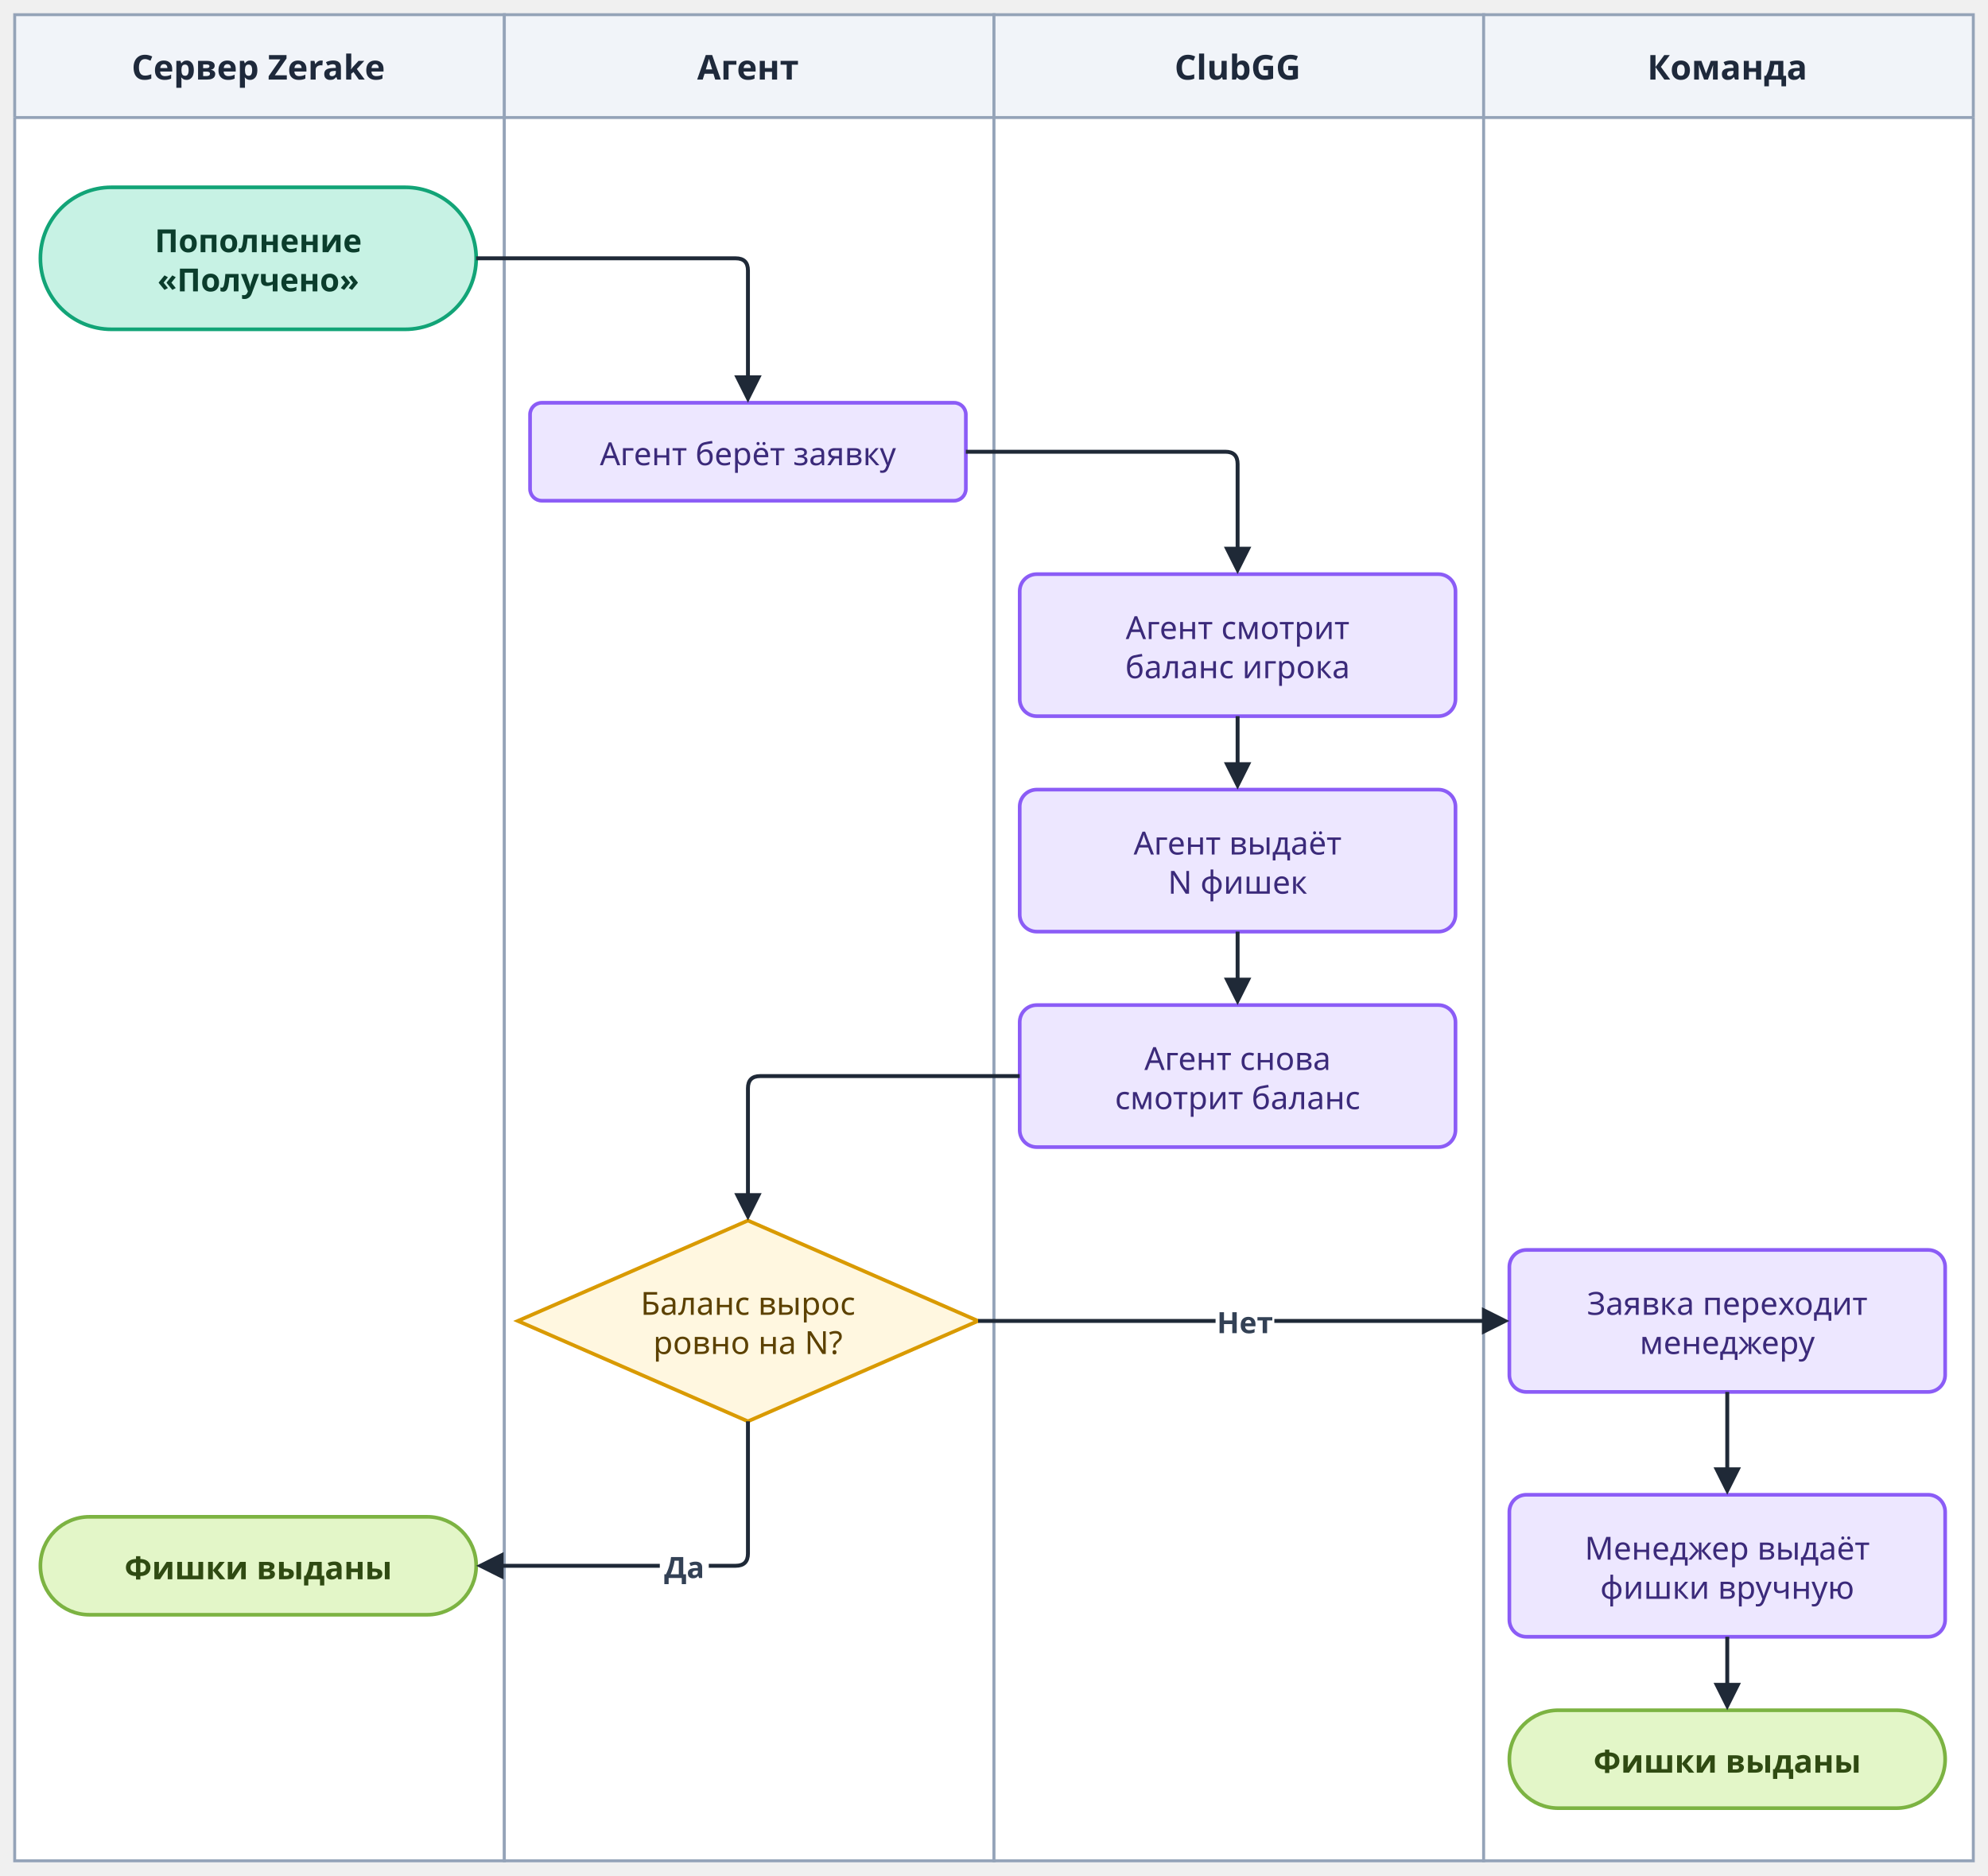
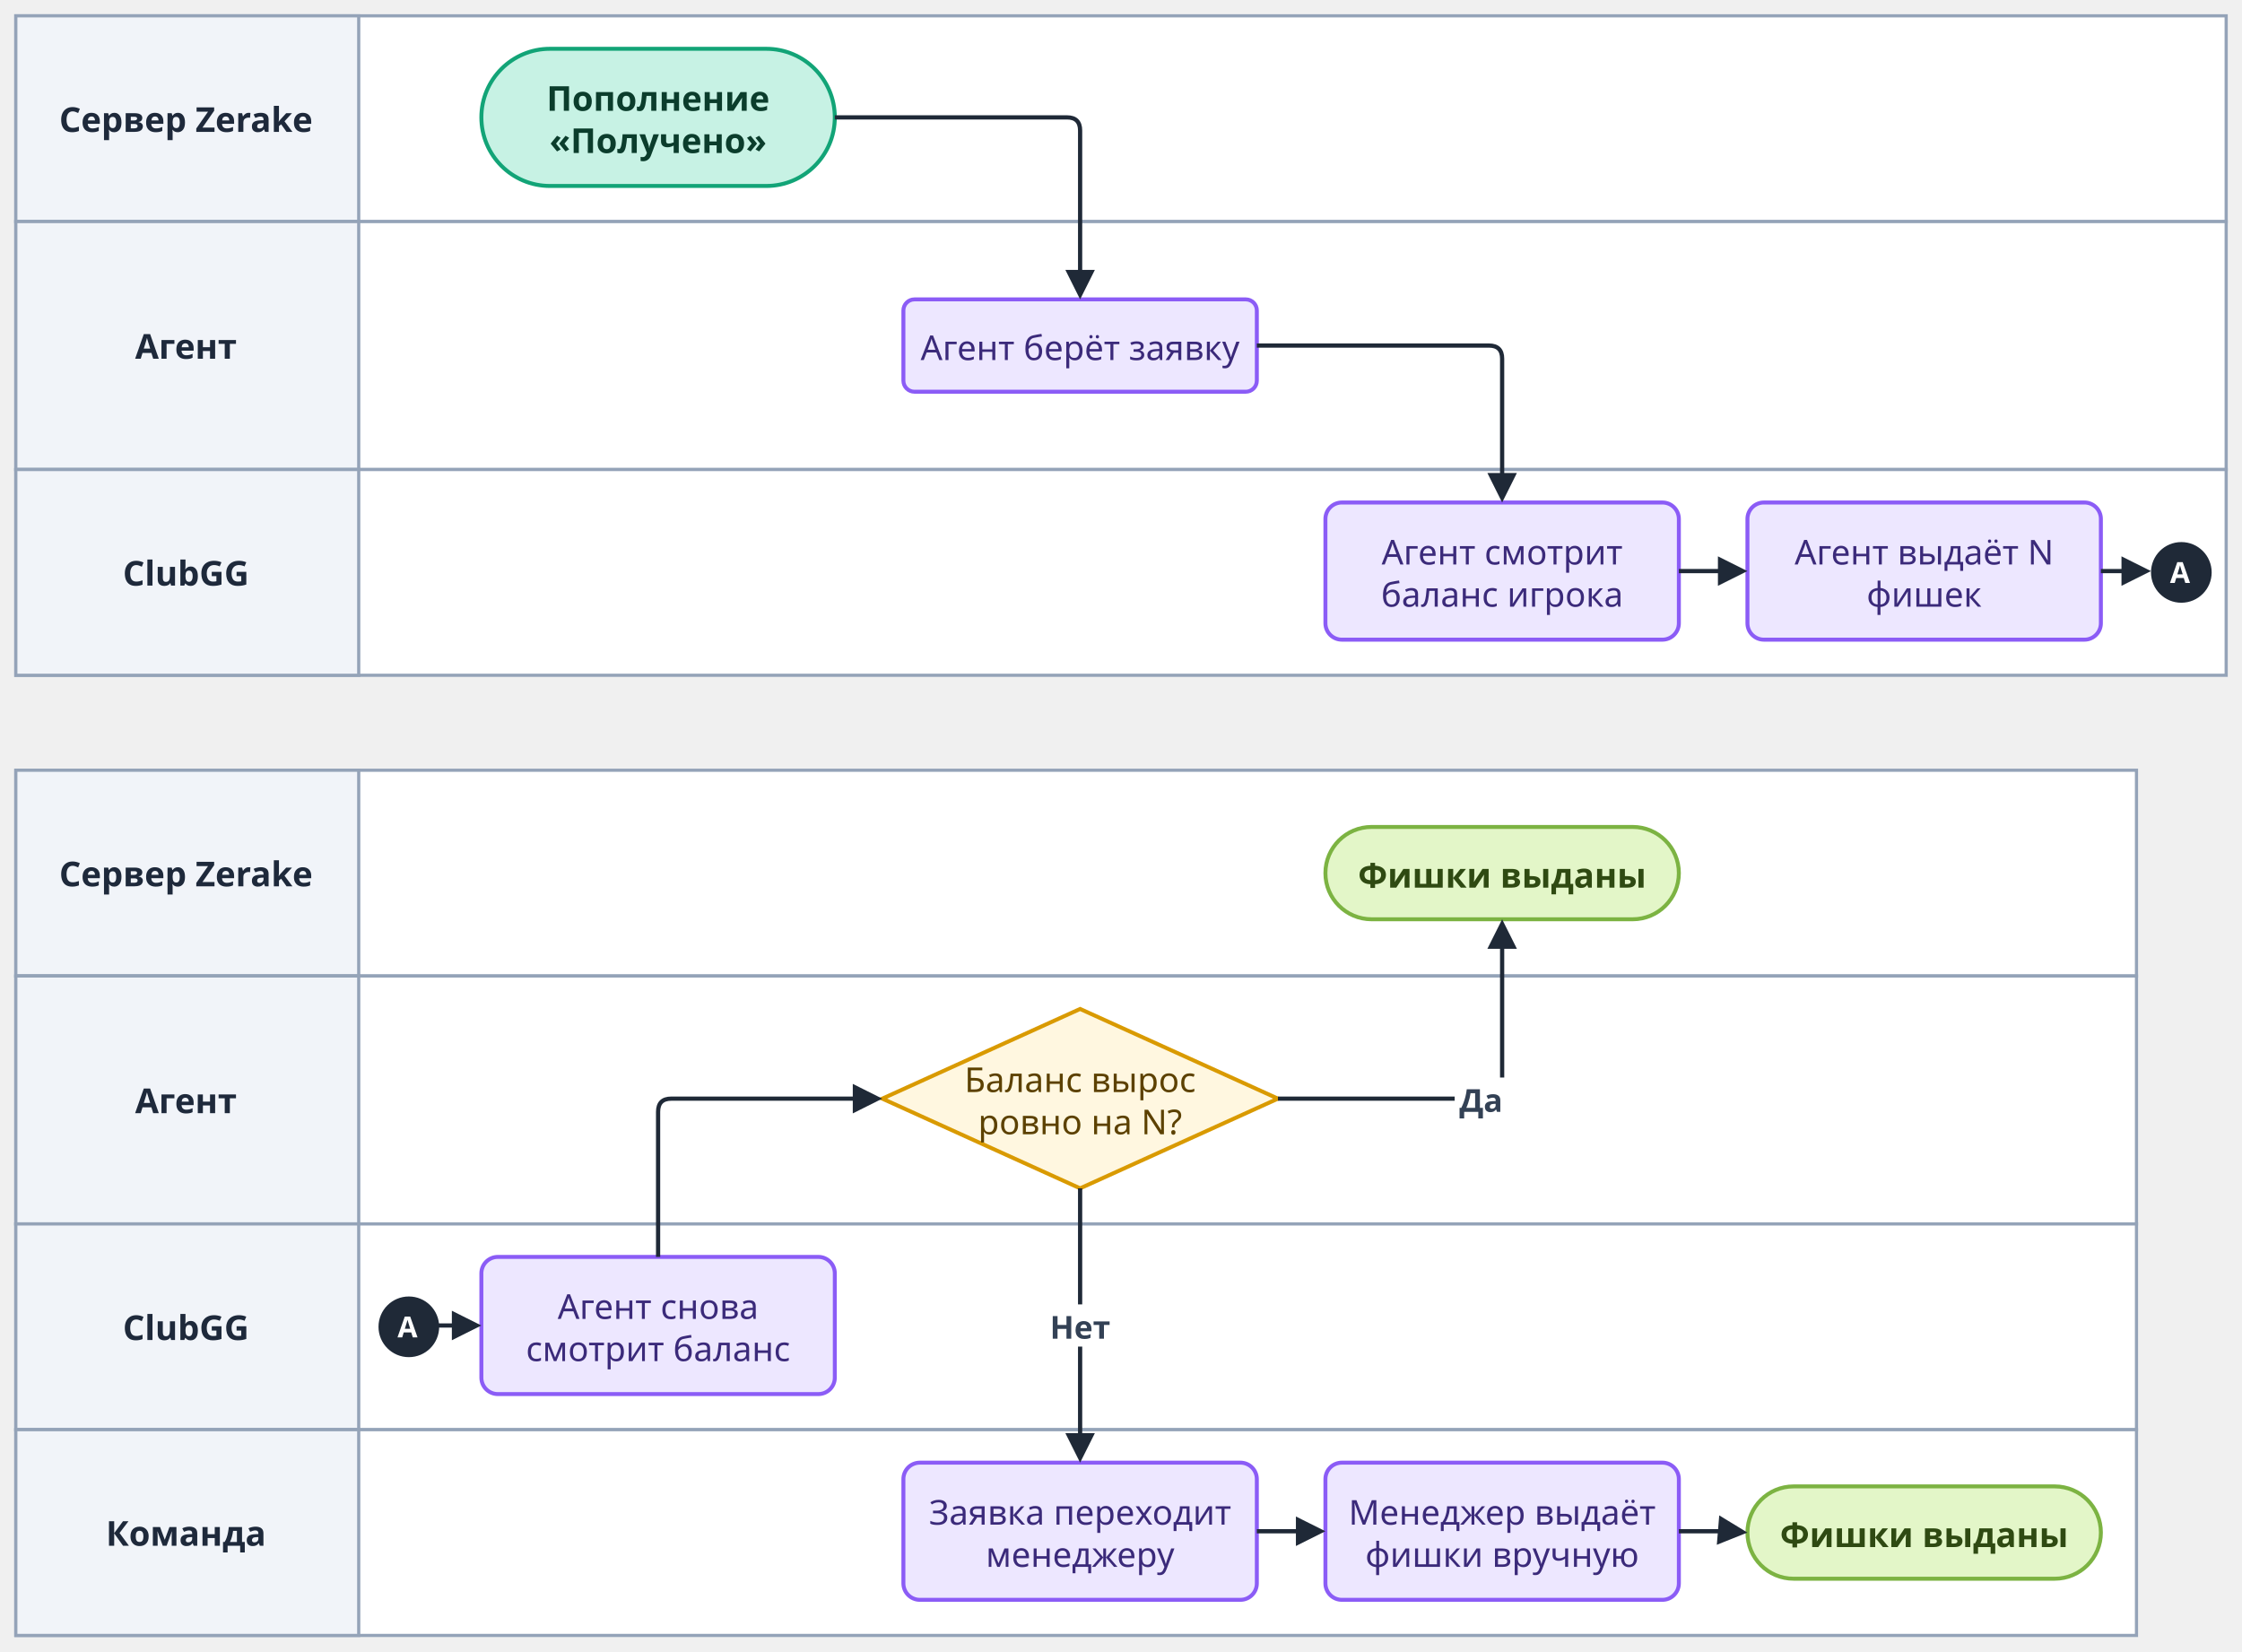
- <svg xmlns="http://www.w3.org/2000/svg" width="812" height="766" role="img" aria-label="Агент выдаёт фишки" viewBox="794.5 -5.5 812 766" style="">
+ <svg xmlns="http://www.w3.org/2000/svg" width="850" height="626" role="img" aria-label="Агент выдаёт фишки" viewBox="775.5 -5.5 850 626" style="">
  <g>
    <g />
-     <g transform="translate(800,0) scale(1)">
-       <g transform="translate(0.5,0.5)" style="visibility: visible;">
-         <path d="M 0 42 L 0 0 L 200 0 L 200 42" fill="#f1f4f9" stroke="#94a3b8" stroke-width="1.2" stroke-miterlimit="10" pointer-events="all" style="fill: light-dark(rgb(241, 244, 249), rgb(25, 28, 32)); stroke: light-dark(rgb(148, 163, 184), rgb(87, 100, 118));" />
-         <path d="M 0 42 L 0 754 L 200 754 L 200 42" fill="#ffffff" stroke="#94a3b8" stroke-width="1.2" stroke-miterlimit="10" pointer-events="all" style="fill: light-dark(rgb(255, 255, 255), rgb(18, 18, 18)); stroke: light-dark(rgb(148, 163, 184), rgb(87, 100, 118));" />
-         <path d="M 0 42 L 200 42" fill="none" stroke="white" stroke-width="9.2" stroke-miterlimit="10" pointer-events="stroke" style="stroke: light-dark(rgb(148, 163, 184), rgb(87, 100, 118));" visibility="hidden" vector-effect="non-scaling-stroke" />
-         <path d="M 0 42 L 200 42" fill="none" stroke="#94a3b8" stroke-width="1.2" stroke-miterlimit="10" pointer-events="all" style="stroke: light-dark(rgb(148, 163, 184), rgb(87, 100, 118));" />
-       </g>
-       <g style="">
-         <g fill="#1E293B" font-family="'Segoe UI'" font-weight="bold" text-anchor="middle" font-size="14px" style="fill: light-dark(rgb(30, 41, 59), rgb(195, 204, 220));">
-           <text x="100" y="27">Сервер Zerake</text>
-         </g>
-       </g>
-       <g transform="translate(0.5,0.5)" style="visibility: visible;">
-         <path d="M 200 42 L 200 0 L 400 0 L 400 42" fill="#f1f4f9" stroke="#94a3b8" stroke-width="1.2" stroke-miterlimit="10" pointer-events="all" style="fill: light-dark(rgb(241, 244, 249), rgb(25, 28, 32)); stroke: light-dark(rgb(148, 163, 184), rgb(87, 100, 118));" />
-         <path d="M 200 42 L 200 754 L 400 754 L 400 42" fill="#ffffff" stroke="#94a3b8" stroke-width="1.2" stroke-miterlimit="10" pointer-events="all" style="fill: light-dark(rgb(255, 255, 255), rgb(18, 18, 18)); stroke: light-dark(rgb(148, 163, 184), rgb(87, 100, 118));" />
-         <path d="M 200 42 L 400 42" fill="none" stroke="white" stroke-width="9.2" stroke-miterlimit="10" pointer-events="stroke" style="stroke: light-dark(rgb(148, 163, 184), rgb(87, 100, 118));" visibility="hidden" vector-effect="non-scaling-stroke" />
-         <path d="M 200 42 L 400 42" fill="none" stroke="#94a3b8" stroke-width="1.2" stroke-miterlimit="10" pointer-events="all" style="stroke: light-dark(rgb(148, 163, 184), rgb(87, 100, 118));" />
-       </g>
-       <g style="">
-         <g fill="#1E293B" font-family="'Segoe UI'" font-weight="bold" text-anchor="middle" font-size="14px" style="fill: light-dark(rgb(30, 41, 59), rgb(195, 204, 220));">
-           <text x="300" y="27">Агент</text>
-         </g>
-       </g>
-       <g transform="translate(0.5,0.5)" style="visibility: visible;">
-         <path d="M 400 42 L 400 0 L 600 0 L 600 42" fill="#f1f4f9" stroke="#94a3b8" stroke-width="1.2" stroke-miterlimit="10" pointer-events="all" style="fill: light-dark(rgb(241, 244, 249), rgb(25, 28, 32)); stroke: light-dark(rgb(148, 163, 184), rgb(87, 100, 118));" />
-         <path d="M 400 42 L 400 754 L 600 754 L 600 42" fill="#ffffff" stroke="#94a3b8" stroke-width="1.2" stroke-miterlimit="10" pointer-events="all" style="fill: light-dark(rgb(255, 255, 255), rgb(18, 18, 18)); stroke: light-dark(rgb(148, 163, 184), rgb(87, 100, 118));" />
-         <path d="M 400 42 L 600 42" fill="none" stroke="white" stroke-width="9.2" stroke-miterlimit="10" pointer-events="stroke" style="stroke: light-dark(rgb(148, 163, 184), rgb(87, 100, 118));" visibility="hidden" vector-effect="non-scaling-stroke" />
-         <path d="M 400 42 L 600 42" fill="none" stroke="#94a3b8" stroke-width="1.2" stroke-miterlimit="10" pointer-events="all" style="stroke: light-dark(rgb(148, 163, 184), rgb(87, 100, 118));" />
-       </g>
-       <g style="">
-         <g fill="#1E293B" font-family="'Segoe UI'" font-weight="bold" text-anchor="middle" font-size="14px" style="fill: light-dark(rgb(30, 41, 59), rgb(195, 204, 220));">
-           <text x="500" y="27">ClubGG</text>
-         </g>
-       </g>
-       <g transform="translate(0.5,0.5)" style="visibility: visible;">
-         <path d="M 600 42 L 600 0 L 800 0 L 800 42" fill="#f1f4f9" stroke="#94a3b8" stroke-width="1.2" stroke-miterlimit="10" pointer-events="all" style="fill: light-dark(rgb(241, 244, 249), rgb(25, 28, 32)); stroke: light-dark(rgb(148, 163, 184), rgb(87, 100, 118));" />
-         <path d="M 600 42 L 600 754 L 800 754 L 800 42" fill="#ffffff" stroke="#94a3b8" stroke-width="1.2" stroke-miterlimit="10" pointer-events="all" style="fill: light-dark(rgb(255, 255, 255), rgb(18, 18, 18)); stroke: light-dark(rgb(148, 163, 184), rgb(87, 100, 118));" />
-         <path d="M 600 42 L 800 42" fill="none" stroke="white" stroke-width="9.2" stroke-miterlimit="10" pointer-events="stroke" style="stroke: light-dark(rgb(148, 163, 184), rgb(87, 100, 118));" visibility="hidden" vector-effect="non-scaling-stroke" />
-         <path d="M 600 42 L 800 42" fill="none" stroke="#94a3b8" stroke-width="1.2" stroke-miterlimit="10" pointer-events="all" style="stroke: light-dark(rgb(148, 163, 184), rgb(87, 100, 118));" />
-       </g>
-       <g style="">
-         <g fill="#1E293B" font-family="'Segoe UI'" font-weight="bold" text-anchor="middle" font-size="14px" style="fill: light-dark(rgb(30, 41, 59), rgb(195, 204, 220));">
-           <text x="700" y="27">Команда</text>
-         </g>
-       </g>
-       <g style="visibility: visible;">
-         <rect x="11" y="71" width="178" height="58" rx="29" ry="29" fill="#c7f2e4" stroke="#12a477" stroke-width="1.5" pointer-events="all" style="fill: light-dark(rgb(199, 242, 228), rgb(9, 46, 34)); stroke: light-dark(rgb(18, 164, 119), rgb(29, 155, 116));" />
+     <g transform="translate(781,0) scale(1)">
+       <g transform="translate(0.5,0.5)" style="visibility: visible;">
+         <rect x="0" y="0" width="838" height="78" fill="#ffffff" stroke="#94a3b8" stroke-width="1.2" pointer-events="all" style="fill: light-dark(rgb(255, 255, 255), rgb(18, 18, 18)); stroke: light-dark(rgb(148, 163, 184), rgb(87, 100, 118));" />
+       </g>
+       <g transform="translate(0.5,0.5)" style="visibility: visible;">
+         <rect x="0" y="0" width="130" height="78" fill="#f1f4f9" stroke="#94a3b8" stroke-width="1.2" pointer-events="all" style="fill: light-dark(rgb(241, 244, 249), rgb(25, 28, 32)); stroke: light-dark(rgb(148, 163, 184), rgb(87, 100, 118));" />
+       </g>
+       <g style="">
+         <g fill="#1E293B" font-family="'Segoe UI'" font-weight="bold" text-anchor="middle" font-size="13px" style="fill: light-dark(rgb(30, 41, 59), rgb(195, 204, 220));">
+           <text x="65" y="44.5">Сервер Zerake</text>
+         </g>
+       </g>
+       <g transform="translate(0.5,0.5)" style="visibility: visible;">
+         <rect x="0" y="78" width="838" height="94" fill="#ffffff" stroke="#94a3b8" stroke-width="1.2" pointer-events="all" style="fill: light-dark(rgb(255, 255, 255), rgb(18, 18, 18)); stroke: light-dark(rgb(148, 163, 184), rgb(87, 100, 118));" />
+       </g>
+       <g transform="translate(0.5,0.5)" style="visibility: visible;">
+         <rect x="0" y="78" width="130" height="94" fill="#f1f4f9" stroke="#94a3b8" stroke-width="1.2" pointer-events="all" style="fill: light-dark(rgb(241, 244, 249), rgb(25, 28, 32)); stroke: light-dark(rgb(148, 163, 184), rgb(87, 100, 118));" />
+       </g>
+       <g style="">
+         <g fill="#1E293B" font-family="'Segoe UI'" font-weight="bold" text-anchor="middle" font-size="13px" style="fill: light-dark(rgb(30, 41, 59), rgb(195, 204, 220));">
+           <text x="65" y="130.5">Агент</text>
+         </g>
+       </g>
+       <g transform="translate(0.5,0.5)" style="visibility: visible;">
+         <rect x="0" y="172" width="838" height="78" fill="#ffffff" stroke="#94a3b8" stroke-width="1.2" pointer-events="all" style="fill: light-dark(rgb(255, 255, 255), rgb(18, 18, 18)); stroke: light-dark(rgb(148, 163, 184), rgb(87, 100, 118));" />
+       </g>
+       <g transform="translate(0.5,0.5)" style="visibility: visible;">
+         <rect x="0" y="172" width="130" height="78" fill="#f1f4f9" stroke="#94a3b8" stroke-width="1.2" pointer-events="all" style="fill: light-dark(rgb(241, 244, 249), rgb(25, 28, 32)); stroke: light-dark(rgb(148, 163, 184), rgb(87, 100, 118));" />
+       </g>
+       <g style="">
+         <g fill="#1E293B" font-family="'Segoe UI'" font-weight="bold" text-anchor="middle" font-size="13px" style="fill: light-dark(rgb(30, 41, 59), rgb(195, 204, 220));">
+           <text x="65" y="216.5">ClubGG</text>
+         </g>
+       </g>
+       <g transform="translate(0.5,0.5)" style="visibility: visible;">
+         <rect x="0" y="286" width="804" height="78" fill="#ffffff" stroke="#94a3b8" stroke-width="1.2" pointer-events="all" style="fill: light-dark(rgb(255, 255, 255), rgb(18, 18, 18)); stroke: light-dark(rgb(148, 163, 184), rgb(87, 100, 118));" />
+       </g>
+       <g transform="translate(0.5,0.5)" style="visibility: visible;">
+         <rect x="0" y="286" width="130" height="78" fill="#f1f4f9" stroke="#94a3b8" stroke-width="1.2" pointer-events="all" style="fill: light-dark(rgb(241, 244, 249), rgb(25, 28, 32)); stroke: light-dark(rgb(148, 163, 184), rgb(87, 100, 118));" />
+       </g>
+       <g style="">
+         <g fill="#1E293B" font-family="'Segoe UI'" font-weight="bold" text-anchor="middle" font-size="13px" style="fill: light-dark(rgb(30, 41, 59), rgb(195, 204, 220));">
+           <text x="65" y="330.5">Сервер Zerake</text>
+         </g>
+       </g>
+       <g transform="translate(0.5,0.5)" style="visibility: visible;">
+         <rect x="0" y="364" width="804" height="94" fill="#ffffff" stroke="#94a3b8" stroke-width="1.2" pointer-events="all" style="fill: light-dark(rgb(255, 255, 255), rgb(18, 18, 18)); stroke: light-dark(rgb(148, 163, 184), rgb(87, 100, 118));" />
+       </g>
+       <g transform="translate(0.5,0.5)" style="visibility: visible;">
+         <rect x="0" y="364" width="130" height="94" fill="#f1f4f9" stroke="#94a3b8" stroke-width="1.2" pointer-events="all" style="fill: light-dark(rgb(241, 244, 249), rgb(25, 28, 32)); stroke: light-dark(rgb(148, 163, 184), rgb(87, 100, 118));" />
+       </g>
+       <g style="">
+         <g fill="#1E293B" font-family="'Segoe UI'" font-weight="bold" text-anchor="middle" font-size="13px" style="fill: light-dark(rgb(30, 41, 59), rgb(195, 204, 220));">
+           <text x="65" y="416.5">Агент</text>
+         </g>
+       </g>
+       <g transform="translate(0.5,0.5)" style="visibility: visible;">
+         <rect x="0" y="458" width="804" height="78" fill="#ffffff" stroke="#94a3b8" stroke-width="1.2" pointer-events="all" style="fill: light-dark(rgb(255, 255, 255), rgb(18, 18, 18)); stroke: light-dark(rgb(148, 163, 184), rgb(87, 100, 118));" />
+       </g>
+       <g transform="translate(0.5,0.5)" style="visibility: visible;">
+         <rect x="0" y="458" width="130" height="78" fill="#f1f4f9" stroke="#94a3b8" stroke-width="1.2" pointer-events="all" style="fill: light-dark(rgb(241, 244, 249), rgb(25, 28, 32)); stroke: light-dark(rgb(148, 163, 184), rgb(87, 100, 118));" />
+       </g>
+       <g style="">
+         <g fill="#1E293B" font-family="'Segoe UI'" font-weight="bold" text-anchor="middle" font-size="13px" style="fill: light-dark(rgb(30, 41, 59), rgb(195, 204, 220));">
+           <text x="65" y="502.5">ClubGG</text>
+         </g>
+       </g>
+       <g transform="translate(0.5,0.5)" style="visibility: visible;">
+         <rect x="0" y="536" width="804" height="78" fill="#ffffff" stroke="#94a3b8" stroke-width="1.2" pointer-events="all" style="fill: light-dark(rgb(255, 255, 255), rgb(18, 18, 18)); stroke: light-dark(rgb(148, 163, 184), rgb(87, 100, 118));" />
+       </g>
+       <g transform="translate(0.5,0.5)" style="visibility: visible;">
+         <rect x="0" y="536" width="130" height="78" fill="#f1f4f9" stroke="#94a3b8" stroke-width="1.2" pointer-events="all" style="fill: light-dark(rgb(241, 244, 249), rgb(25, 28, 32)); stroke: light-dark(rgb(148, 163, 184), rgb(87, 100, 118));" />
+       </g>
+       <g style="">
+         <g fill="#1E293B" font-family="'Segoe UI'" font-weight="bold" text-anchor="middle" font-size="13px" style="fill: light-dark(rgb(30, 41, 59), rgb(195, 204, 220));">
+           <text x="65" y="580.5">Команда</text>
+         </g>
+       </g>
+       <g style="visibility: visible;">
+         <rect x="177" y="13" width="134" height="52" rx="26" ry="26" fill="#c7f2e4" stroke="#12a477" stroke-width="1.5" pointer-events="all" style="fill: light-dark(rgb(199, 242, 228), rgb(9, 46, 34)); stroke: light-dark(rgb(18, 164, 119), rgb(29, 155, 116));" />
      </g>
      <g style="">
        <g fill="#0B3D2C" font-family="'Segoe UI'" font-weight="bold" text-anchor="middle" font-size="13px" style="fill: light-dark(rgb(11, 61, 44), rgb(162, 205, 191));">
-           <text x="100" y="97.5">Пополнение</text>
-           <text x="100" y="113.5">«Получено»</text>
-         </g>
-       </g>
-       <g style="visibility: visible;">
-         <rect x="211" y="159" width="178" height="40" rx="4.8" ry="4.8" fill="#ede7ff" stroke="#8b5cf6" stroke-width="1.5" pointer-events="all" style="fill: light-dark(rgb(237, 231, 255), rgb(38, 33, 53)); stroke: light-dark(rgb(139, 92, 246), rgb(162, 122, 254));" />
-       </g>
-       <g style="">
-         <g fill="#3B2A7A" font-family="'Segoe UI'" text-anchor="middle" font-size="13px" style="fill: light-dark(rgb(59, 42, 122), rgb(200, 185, 254));">
-           <text x="300" y="184.5">Агент берёт заявку</text>
-         </g>
-       </g>
-       <g style="visibility: visible;">
-         <rect x="411" y="229" width="178" height="58" rx="6.96" ry="6.96" fill="#ede7ff" stroke="#8b5cf6" stroke-width="1.5" pointer-events="all" style="fill: light-dark(rgb(237, 231, 255), rgb(38, 33, 53)); stroke: light-dark(rgb(139, 92, 246), rgb(162, 122, 254));" />
-       </g>
-       <g style="">
-         <g fill="#3B2A7A" font-family="'Segoe UI'" text-anchor="middle" font-size="13px" style="fill: light-dark(rgb(59, 42, 122), rgb(200, 185, 254));">
-           <text x="500" y="255.5">Агент смотрит</text>
-           <text x="500" y="271.5">баланс игрока</text>
-         </g>
-       </g>
-       <g style="visibility: visible;">
-         <rect x="411" y="317" width="178" height="58" rx="6.96" ry="6.96" fill="#ede7ff" stroke="#8b5cf6" stroke-width="1.5" pointer-events="all" style="fill: light-dark(rgb(237, 231, 255), rgb(38, 33, 53)); stroke: light-dark(rgb(139, 92, 246), rgb(162, 122, 254));" />
-       </g>
-       <g style="">
-         <g fill="#3B2A7A" font-family="'Segoe UI'" text-anchor="middle" font-size="13px" style="fill: light-dark(rgb(59, 42, 122), rgb(200, 185, 254));">
-           <text x="500" y="343.5">Агент выдаёт</text>
-           <text x="500" y="359.5">N фишек</text>
-         </g>
-       </g>
-       <g style="visibility: visible;">
-         <rect x="411" y="405" width="178" height="58" rx="6.96" ry="6.96" fill="#ede7ff" stroke="#8b5cf6" stroke-width="1.5" pointer-events="all" style="fill: light-dark(rgb(237, 231, 255), rgb(38, 33, 53)); stroke: light-dark(rgb(139, 92, 246), rgb(162, 122, 254));" />
-       </g>
-       <g style="">
-         <g fill="#3B2A7A" font-family="'Segoe UI'" text-anchor="middle" font-size="13px" style="fill: light-dark(rgb(59, 42, 122), rgb(200, 185, 254));">
-           <text x="500" y="431.5">Агент снова</text>
-           <text x="500" y="447.5">смотрит баланс</text>
-         </g>
-       </g>
-       <g style="visibility: visible;">
-         <path d="M 300 493 L 394 534 L 300 575 L 206 534 Z" fill="#fff7e0" stroke="#d99a00" stroke-width="1.5" stroke-miterlimit="10" pointer-events="all" style="fill: light-dark(rgb(255, 247, 224), rgb(32, 25, 5)); stroke: light-dark(rgb(217, 154, 0), rgb(155, 101, 0));" />
+           <text x="244" y="36.5">Пополнение</text>
+           <text x="244" y="52.5">«Получено»</text>
+         </g>
+       </g>
+       <g style="visibility: visible;">
+         <rect x="337" y="108" width="134" height="35" rx="4.2" ry="4.2" fill="#ede7ff" stroke="#8b5cf6" stroke-width="1.5" pointer-events="all" style="fill: light-dark(rgb(237, 231, 255), rgb(38, 33, 53)); stroke: light-dark(rgb(139, 92, 246), rgb(162, 122, 254));" />
+       </g>
+       <g style="">
+         <g fill="#3B2A7A" font-family="'Segoe UI'" text-anchor="middle" font-size="13px" style="fill: light-dark(rgb(59, 42, 122), rgb(200, 185, 254));">
+           <text x="404" y="131">Агент берёт заявку</text>
+         </g>
+       </g>
+       <g style="visibility: visible;">
+         <rect x="497" y="185" width="134" height="52" rx="6.24" ry="6.24" fill="#ede7ff" stroke="#8b5cf6" stroke-width="1.5" pointer-events="all" style="fill: light-dark(rgb(237, 231, 255), rgb(38, 33, 53)); stroke: light-dark(rgb(139, 92, 246), rgb(162, 122, 254));" />
+       </g>
+       <g style="">
+         <g fill="#3B2A7A" font-family="'Segoe UI'" text-anchor="middle" font-size="13px" style="fill: light-dark(rgb(59, 42, 122), rgb(200, 185, 254));">
+           <text x="564" y="208.5">Агент смотрит</text>
+           <text x="564" y="224.5">баланс игрока</text>
+         </g>
+       </g>
+       <g style="visibility: visible;">
+         <rect x="657" y="185" width="134" height="52" rx="6.24" ry="6.24" fill="#ede7ff" stroke="#8b5cf6" stroke-width="1.5" pointer-events="all" style="fill: light-dark(rgb(237, 231, 255), rgb(38, 33, 53)); stroke: light-dark(rgb(139, 92, 246), rgb(162, 122, 254));" />
+       </g>
+       <g style="">
+         <g fill="#3B2A7A" font-family="'Segoe UI'" text-anchor="middle" font-size="13px" style="fill: light-dark(rgb(59, 42, 122), rgb(200, 185, 254));">
+           <text x="724" y="208.5">Агент выдаёт N</text>
+           <text x="724" y="224.5">фишек</text>
+         </g>
+       </g>
+       <g style="visibility: visible;">
+         <rect x="177" y="471" width="134" height="52" rx="6.24" ry="6.24" fill="#ede7ff" stroke="#8b5cf6" stroke-width="1.5" pointer-events="all" style="fill: light-dark(rgb(237, 231, 255), rgb(38, 33, 53)); stroke: light-dark(rgb(139, 92, 246), rgb(162, 122, 254));" />
+       </g>
+       <g style="">
+         <g fill="#3B2A7A" font-family="'Segoe UI'" text-anchor="middle" font-size="13px" style="fill: light-dark(rgb(59, 42, 122), rgb(200, 185, 254));">
+           <text x="244" y="494.5">Агент снова</text>
+           <text x="244" y="510.5">смотрит баланс</text>
+         </g>
+       </g>
+       <g style="visibility: visible;">
+         <path d="M 404 377 L 479 411 L 404 445 L 329 411 Z" fill="#fff7e0" stroke="#d99a00" stroke-width="1.5" stroke-miterlimit="10" pointer-events="all" style="fill: light-dark(rgb(255, 247, 224), rgb(32, 25, 5)); stroke: light-dark(rgb(217, 154, 0), rgb(155, 101, 0));" />
      </g>
      <g style="">
        <g fill="#5C4100" font-family="'Segoe UI'" text-anchor="middle" font-size="13px" style="fill: light-dark(rgb(92, 65, 0), rgb(202, 179, 123));">
-           <text x="300" y="531.5">Баланс вырос</text>
-           <text x="300" y="547.5">ровно на N?</text>
-         </g>
-       </g>
-       <g style="visibility: visible;">
-         <rect x="611" y="505" width="178" height="58" rx="6.96" ry="6.96" fill="#ede7ff" stroke="#8b5cf6" stroke-width="1.5" pointer-events="all" style="fill: light-dark(rgb(237, 231, 255), rgb(38, 33, 53)); stroke: light-dark(rgb(139, 92, 246), rgb(162, 122, 254));" />
-       </g>
-       <g style="">
-         <g fill="#3B2A7A" font-family="'Segoe UI'" text-anchor="middle" font-size="13px" style="fill: light-dark(rgb(59, 42, 122), rgb(200, 185, 254));">
-           <text x="700" y="531.5">Заявка переходит</text>
-           <text x="700" y="547.5">менеджеру</text>
-         </g>
-       </g>
-       <g style="visibility: visible;">
-         <rect x="11" y="614" width="178" height="40" rx="20" ry="20" fill="#e3f6c8" stroke="#7cb342" stroke-width="1.5" pointer-events="all" style="fill: light-dark(rgb(227, 246, 200), rgb(22, 38, 0)); stroke: light-dark(rgb(124, 179, 66), rgb(69, 117, 20));" />
+           <text x="404" y="408.5">Баланс вырос</text>
+           <text x="404" y="424.5">ровно на N?</text>
+         </g>
+       </g>
+       <g style="visibility: visible;">
+         <rect x="337" y="549" width="134" height="52" rx="6.24" ry="6.24" fill="#ede7ff" stroke="#8b5cf6" stroke-width="1.5" pointer-events="all" style="fill: light-dark(rgb(237, 231, 255), rgb(38, 33, 53)); stroke: light-dark(rgb(139, 92, 246), rgb(162, 122, 254));" />
+       </g>
+       <g style="">
+         <g fill="#3B2A7A" font-family="'Segoe UI'" text-anchor="middle" font-size="13px" style="fill: light-dark(rgb(59, 42, 122), rgb(200, 185, 254));">
+           <text x="404" y="572.5">Заявка переходит</text>
+           <text x="404" y="588.5">менеджеру</text>
+         </g>
+       </g>
+       <g style="visibility: visible;">
+         <rect x="497" y="308" width="134" height="35" rx="17.5" ry="17.5" fill="#e3f6c8" stroke="#7cb342" stroke-width="1.5" pointer-events="all" style="fill: light-dark(rgb(227, 246, 200), rgb(22, 38, 0)); stroke: light-dark(rgb(124, 179, 66), rgb(69, 117, 20));" />
      </g>
      <g style="">
        <g fill="#2F4A12" font-family="'Segoe UI'" font-weight="bold" text-anchor="middle" font-size="13px" style="fill: light-dark(rgb(47, 74, 18), rgb(168, 191, 143));">
-           <text x="100" y="639.5">Фишки выданы</text>
-         </g>
-       </g>
-       <g style="visibility: visible;">
-         <rect x="611" y="605" width="178" height="58" rx="6.96" ry="6.96" fill="#ede7ff" stroke="#8b5cf6" stroke-width="1.5" pointer-events="all" style="fill: light-dark(rgb(237, 231, 255), rgb(38, 33, 53)); stroke: light-dark(rgb(139, 92, 246), rgb(162, 122, 254));" />
-       </g>
-       <g style="">
-         <g fill="#3B2A7A" font-family="'Segoe UI'" text-anchor="middle" font-size="13px" style="fill: light-dark(rgb(59, 42, 122), rgb(200, 185, 254));">
-           <text x="700" y="631.5">Менеджер выдаёт</text>
-           <text x="700" y="647.5">фишки вручную</text>
-         </g>
-       </g>
-       <g style="visibility: visible;">
-         <rect x="611" y="693" width="178" height="40" rx="20" ry="20" fill="#e3f6c8" stroke="#7cb342" stroke-width="1.5" pointer-events="all" style="fill: light-dark(rgb(227, 246, 200), rgb(22, 38, 0)); stroke: light-dark(rgb(124, 179, 66), rgb(69, 117, 20));" />
+           <text x="564" y="331">Фишки выданы</text>
+         </g>
+       </g>
+       <g style="visibility: visible;">
+         <rect x="497" y="549" width="134" height="52" rx="6.24" ry="6.24" fill="#ede7ff" stroke="#8b5cf6" stroke-width="1.5" pointer-events="all" style="fill: light-dark(rgb(237, 231, 255), rgb(38, 33, 53)); stroke: light-dark(rgb(139, 92, 246), rgb(162, 122, 254));" />
+       </g>
+       <g style="">
+         <g fill="#3B2A7A" font-family="'Segoe UI'" text-anchor="middle" font-size="13px" style="fill: light-dark(rgb(59, 42, 122), rgb(200, 185, 254));">
+           <text x="564" y="572.5">Менеджер выдаёт</text>
+           <text x="564" y="588.5">фишки вручную</text>
+         </g>
+       </g>
+       <g style="visibility: visible;">
+         <rect x="657" y="558" width="134" height="35" rx="17.5" ry="17.5" fill="#e3f6c8" stroke="#7cb342" stroke-width="1.5" pointer-events="all" style="fill: light-dark(rgb(227, 246, 200), rgb(22, 38, 0)); stroke: light-dark(rgb(124, 179, 66), rgb(69, 117, 20));" />
      </g>
      <g style="">
        <g fill="#2F4A12" font-family="'Segoe UI'" font-weight="bold" text-anchor="middle" font-size="13px" style="fill: light-dark(rgb(47, 74, 18), rgb(168, 191, 143));">
-           <text x="700" y="718.5">Фишки выданы</text>
-         </g>
-       </g>
-       <g style="visibility: visible;">
-         <path d="M 189 100 L 295 100 Q 300 100 300 105 L 300 148.61" fill="none" stroke="white" stroke-width="9.6" stroke-miterlimit="10" pointer-events="stroke" style="stroke: light-dark(rgb(31, 41, 55), rgb(196, 204, 216));" visibility="hidden" vector-effect="non-scaling-stroke" />
-         <path d="M 189 100 L 295 100 Q 300 100 300 105 L 300 148.61" fill="none" stroke="#1f2937" stroke-width="1.6" stroke-miterlimit="10" pointer-events="stroke" style="stroke: light-dark(rgb(31, 41, 55), rgb(196, 204, 216));" />
-         <path d="M 300 157.21 L 295.7 148.61 L 304.3 148.61 Z" fill="#1f2937" stroke="#1f2937" stroke-width="1.6" stroke-miterlimit="10" pointer-events="all" style="fill: light-dark(rgb(31, 41, 55), rgb(196, 204, 216)); stroke: light-dark(rgb(31, 41, 55), rgb(196, 204, 216));" />
-       </g>
-       <g style="visibility: visible;">
-         <path d="M 389 179 L 495 179 Q 500 179 500 184 L 500 218.61" fill="none" stroke="white" stroke-width="9.6" stroke-miterlimit="10" pointer-events="stroke" style="stroke: light-dark(rgb(31, 41, 55), rgb(196, 204, 216));" visibility="hidden" vector-effect="non-scaling-stroke" />
-         <path d="M 389 179 L 495 179 Q 500 179 500 184 L 500 218.61" fill="none" stroke="#1f2937" stroke-width="1.6" stroke-miterlimit="10" pointer-events="stroke" style="stroke: light-dark(rgb(31, 41, 55), rgb(196, 204, 216));" />
-         <path d="M 500 227.21 L 495.7 218.61 L 504.3 218.61 Z" fill="#1f2937" stroke="#1f2937" stroke-width="1.6" stroke-miterlimit="10" pointer-events="all" style="fill: light-dark(rgb(31, 41, 55), rgb(196, 204, 216)); stroke: light-dark(rgb(31, 41, 55), rgb(196, 204, 216));" />
-       </g>
-       <g style="visibility: visible;">
-         <path d="M 500 287 L 500 302 Q 500 307 500 302 L 500 299.5 Q 500 297 500 301.81 L 500 306.61" fill="none" stroke="white" stroke-width="9.6" stroke-miterlimit="10" pointer-events="stroke" style="stroke: light-dark(rgb(31, 41, 55), rgb(196, 204, 216));" visibility="hidden" vector-effect="non-scaling-stroke" />
-         <path d="M 500 287 L 500 302 Q 500 307 500 302 L 500 299.5 Q 500 297 500 301.81 L 500 306.61" fill="none" stroke="#1f2937" stroke-width="1.6" stroke-miterlimit="10" pointer-events="stroke" style="stroke: light-dark(rgb(31, 41, 55), rgb(196, 204, 216));" />
-         <path d="M 500 315.21 L 495.7 306.61 L 504.3 306.61 Z" fill="#1f2937" stroke="#1f2937" stroke-width="1.6" stroke-miterlimit="10" pointer-events="all" style="fill: light-dark(rgb(31, 41, 55), rgb(196, 204, 216)); stroke: light-dark(rgb(31, 41, 55), rgb(196, 204, 216));" />
-       </g>
-       <g style="visibility: visible;">
-         <path d="M 500 375 L 500 390 Q 500 395 500 390 L 500 387.5 Q 500 385 500 389.81 L 500 394.61" fill="none" stroke="white" stroke-width="9.6" stroke-miterlimit="10" pointer-events="stroke" style="stroke: light-dark(rgb(31, 41, 55), rgb(196, 204, 216));" visibility="hidden" vector-effect="non-scaling-stroke" />
-         <path d="M 500 375 L 500 390 Q 500 395 500 390 L 500 387.5 Q 500 385 500 389.81 L 500 394.61" fill="none" stroke="#1f2937" stroke-width="1.6" stroke-miterlimit="10" pointer-events="stroke" style="stroke: light-dark(rgb(31, 41, 55), rgb(196, 204, 216));" />
-         <path d="M 500 403.21 L 495.7 394.61 L 504.3 394.61 Z" fill="#1f2937" stroke="#1f2937" stroke-width="1.6" stroke-miterlimit="10" pointer-events="all" style="fill: light-dark(rgb(31, 41, 55), rgb(196, 204, 216)); stroke: light-dark(rgb(31, 41, 55), rgb(196, 204, 216));" />
-       </g>
-       <g style="visibility: visible;">
-         <path d="M 411 434 L 305 434 Q 300 434 300 439 L 300 482.61" fill="none" stroke="white" stroke-width="9.6" stroke-miterlimit="10" pointer-events="stroke" style="stroke: light-dark(rgb(31, 41, 55), rgb(196, 204, 216));" visibility="hidden" vector-effect="non-scaling-stroke" />
-         <path d="M 411 434 L 305 434 Q 300 434 300 439 L 300 482.61" fill="none" stroke="#1f2937" stroke-width="1.6" stroke-miterlimit="10" pointer-events="stroke" style="stroke: light-dark(rgb(31, 41, 55), rgb(196, 204, 216));" />
-         <path d="M 300 491.21 L 295.7 482.61 L 304.3 482.61 Z" fill="#1f2937" stroke="#1f2937" stroke-width="1.6" stroke-miterlimit="10" pointer-events="all" style="fill: light-dark(rgb(31, 41, 55), rgb(196, 204, 216)); stroke: light-dark(rgb(31, 41, 55), rgb(196, 204, 216));" />
-       </g>
-       <g style="visibility: visible;">
-         <path d="M 300 575 L 300 629 Q 300 634 295 634 L 199.39 634" fill="none" stroke="white" stroke-width="9.6" stroke-miterlimit="10" pointer-events="stroke" style="stroke: light-dark(rgb(31, 41, 55), rgb(196, 204, 216));" visibility="hidden" vector-effect="non-scaling-stroke" />
-         <path d="M 300 575 L 300 629 Q 300 634 295 634 L 199.39 634" fill="none" stroke="#1f2937" stroke-width="1.6" stroke-miterlimit="10" pointer-events="stroke" style="stroke: light-dark(rgb(31, 41, 55), rgb(196, 204, 216));" />
-         <path d="M 190.79 634 L 199.39 629.7 L 199.39 638.3 Z" fill="#1f2937" stroke="#1f2937" stroke-width="1.6" stroke-miterlimit="10" pointer-events="all" style="fill: light-dark(rgb(31, 41, 55), rgb(196, 204, 216)); stroke: light-dark(rgb(31, 41, 55), rgb(196, 204, 216));" />
+           <text x="724" y="581">Фишки выданы</text>
+         </g>
+       </g>
+       <g style="visibility: visible;">
+         <path d="M 311 39 L 399 39 Q 404 39 404 44 L 404 97.61" fill="none" stroke="white" stroke-width="9.6" stroke-miterlimit="10" pointer-events="stroke" style="stroke: light-dark(rgb(31, 41, 55), rgb(196, 204, 216));" visibility="hidden" vector-effect="non-scaling-stroke" />
+         <path d="M 311 39 L 399 39 Q 404 39 404 44 L 404 97.61" fill="none" stroke="#1f2937" stroke-width="1.6" stroke-miterlimit="10" pointer-events="stroke" style="stroke: light-dark(rgb(31, 41, 55), rgb(196, 204, 216));" />
+         <path d="M 404 106.21 L 399.7 97.61 L 408.3 97.61 Z" fill="#1f2937" stroke="#1f2937" stroke-width="1.6" stroke-miterlimit="10" pointer-events="all" style="fill: light-dark(rgb(31, 41, 55), rgb(196, 204, 216)); stroke: light-dark(rgb(31, 41, 55), rgb(196, 204, 216));" />
+       </g>
+       <g style="visibility: visible;">
+         <path d="M 471 125.5 L 559 125.5 Q 564 125.5 564 130.5 L 564 174.61" fill="none" stroke="white" stroke-width="9.6" stroke-miterlimit="10" pointer-events="stroke" style="stroke: light-dark(rgb(31, 41, 55), rgb(196, 204, 216));" visibility="hidden" vector-effect="non-scaling-stroke" />
+         <path d="M 471 125.5 L 559 125.5 Q 564 125.5 564 130.5 L 564 174.61" fill="none" stroke="#1f2937" stroke-width="1.6" stroke-miterlimit="10" pointer-events="stroke" style="stroke: light-dark(rgb(31, 41, 55), rgb(196, 204, 216));" />
+         <path d="M 564 183.21 L 559.7 174.61 L 568.3 174.61 Z" fill="#1f2937" stroke="#1f2937" stroke-width="1.6" stroke-miterlimit="10" pointer-events="all" style="fill: light-dark(rgb(31, 41, 55), rgb(196, 204, 216)); stroke: light-dark(rgb(31, 41, 55), rgb(196, 204, 216));" />
+       </g>
+       <g style="visibility: visible;">
+         <path d="M 631 211 L 646 211 Q 651 211 646 211 L 641.5 211 Q 637 211 641.81 211 L 646.61 211" fill="none" stroke="white" stroke-width="9.6" stroke-miterlimit="10" pointer-events="stroke" style="stroke: light-dark(rgb(31, 41, 55), rgb(196, 204, 216));" visibility="hidden" vector-effect="non-scaling-stroke" />
+         <path d="M 631 211 L 646 211 Q 651 211 646 211 L 641.5 211 Q 637 211 641.81 211 L 646.61 211" fill="none" stroke="#1f2937" stroke-width="1.6" stroke-miterlimit="10" pointer-events="stroke" style="stroke: light-dark(rgb(31, 41, 55), rgb(196, 204, 216));" />
+         <path d="M 655.21 211 L 646.61 215.3 L 646.61 206.7 Z" fill="#1f2937" stroke="#1f2937" stroke-width="1.6" stroke-miterlimit="10" pointer-events="all" style="fill: light-dark(rgb(31, 41, 55), rgb(196, 204, 216)); stroke: light-dark(rgb(31, 41, 55), rgb(196, 204, 216));" />
+       </g>
+       <g transform="translate(0.5,0.5)" style="visibility: visible;">
+         <ellipse cx="821" cy="211" rx="11" ry="11" fill="#1f2937" stroke="#1f2937" pointer-events="all" style="fill: light-dark(rgb(31, 41, 55), rgb(196, 204, 216)); stroke: light-dark(rgb(31, 41, 55), rgb(196, 204, 216));" />
+       </g>
+       <g style="">
+         <g fill="#FFFFFF" font-family="'Segoe UI'" font-weight="bold" text-anchor="middle" font-size="11px" style="fill: light-dark(rgb(255, 255, 255), rgb(18, 18, 18));">
+           <text x="821" y="215.5">A</text>
+         </g>
+       </g>
+       <g transform="translate(0.5,0.5)" style="visibility: visible;">
+         <ellipse cx="149" cy="497" rx="11" ry="11" fill="#1f2937" stroke="#1f2937" pointer-events="all" style="fill: light-dark(rgb(31, 41, 55), rgb(196, 204, 216)); stroke: light-dark(rgb(31, 41, 55), rgb(196, 204, 216));" />
+       </g>
+       <g style="">
+         <g fill="#FFFFFF" font-family="'Segoe UI'" font-weight="bold" text-anchor="middle" font-size="11px" style="fill: light-dark(rgb(255, 255, 255), rgb(18, 18, 18));">
+           <text x="149" y="501.5">A</text>
+         </g>
+       </g>
+       <g style="visibility: visible;">
+         <path d="M 791 211 L 799.61 211" fill="none" stroke="white" stroke-width="9.6" stroke-miterlimit="10" pointer-events="stroke" style="stroke: light-dark(rgb(31, 41, 55), rgb(196, 204, 216));" visibility="hidden" vector-effect="non-scaling-stroke" />
+         <path d="M 791 211 L 799.61 211" fill="none" stroke="#1f2937" stroke-width="1.6" stroke-miterlimit="10" pointer-events="stroke" style="stroke: light-dark(rgb(31, 41, 55), rgb(196, 204, 216));" />
+         <path d="M 808.21 211 L 799.61 215.3 L 799.61 206.7 Z" fill="#1f2937" stroke="#1f2937" stroke-width="1.6" stroke-miterlimit="10" pointer-events="all" style="fill: light-dark(rgb(31, 41, 55), rgb(196, 204, 216)); stroke: light-dark(rgb(31, 41, 55), rgb(196, 204, 216));" />
+       </g>
+       <g style="visibility: visible;">
+         <path d="M 160 497 L 166.61 497" fill="none" stroke="white" stroke-width="9.6" stroke-miterlimit="10" pointer-events="stroke" style="stroke: light-dark(rgb(31, 41, 55), rgb(196, 204, 216));" visibility="hidden" vector-effect="non-scaling-stroke" />
+         <path d="M 160 497 L 166.61 497" fill="none" stroke="#1f2937" stroke-width="1.6" stroke-miterlimit="10" pointer-events="stroke" style="stroke: light-dark(rgb(31, 41, 55), rgb(196, 204, 216));" />
+         <path d="M 175.21 497 L 166.61 501.3 L 166.61 492.7 Z" fill="#1f2937" stroke="#1f2937" stroke-width="1.6" stroke-miterlimit="10" pointer-events="all" style="fill: light-dark(rgb(31, 41, 55), rgb(196, 204, 216)); stroke: light-dark(rgb(31, 41, 55), rgb(196, 204, 216));" />
+       </g>
+       <g style="visibility: visible;">
+         <path d="M 244 471 L 244 416 Q 244 411 249 411 L 318.61 411" fill="none" stroke="white" stroke-width="9.6" stroke-miterlimit="10" pointer-events="stroke" style="stroke: light-dark(rgb(31, 41, 55), rgb(196, 204, 216));" visibility="hidden" vector-effect="non-scaling-stroke" />
+         <path d="M 244 471 L 244 416 Q 244 411 249 411 L 318.61 411" fill="none" stroke="#1f2937" stroke-width="1.6" stroke-miterlimit="10" pointer-events="stroke" style="stroke: light-dark(rgb(31, 41, 55), rgb(196, 204, 216));" />
+         <path d="M 327.21 411 L 318.61 415.3 L 318.61 406.7 Z" fill="#1f2937" stroke="#1f2937" stroke-width="1.6" stroke-miterlimit="10" pointer-events="all" style="fill: light-dark(rgb(31, 41, 55), rgb(196, 204, 216)); stroke: light-dark(rgb(31, 41, 55), rgb(196, 204, 216));" />
+       </g>
+       <g style="visibility: visible;">
+         <path d="M 479 411 L 559 411 Q 564 411 564 406 L 564 353.39" fill="none" stroke="white" stroke-width="9.6" stroke-miterlimit="10" pointer-events="stroke" style="stroke: light-dark(rgb(31, 41, 55), rgb(196, 204, 216));" visibility="hidden" vector-effect="non-scaling-stroke" />
+         <path d="M 479 411 L 559 411 Q 564 411 564 406 L 564 353.39" fill="none" stroke="#1f2937" stroke-width="1.6" stroke-miterlimit="10" pointer-events="stroke" style="stroke: light-dark(rgb(31, 41, 55), rgb(196, 204, 216));" />
+         <path d="M 564 344.79 L 568.3 353.39 L 559.7 353.39 Z" fill="#1f2937" stroke="#1f2937" stroke-width="1.6" stroke-miterlimit="10" pointer-events="all" style="fill: light-dark(rgb(31, 41, 55), rgb(196, 204, 216)); stroke: light-dark(rgb(31, 41, 55), rgb(196, 204, 216));" />
      </g>
      <g style="">
        <g fill="#334155" font-family="'Segoe UI'" font-weight="bold" text-anchor="middle" font-size="12px" style="fill: light-dark(rgb(51, 65, 85), rgb(172, 184, 201));">
-           <rect fill="#FFFFFF" stroke="none" x="264" y="626" width="20" height="16" stroke-width="0" style="fill: light-dark(rgb(255, 255, 255), rgb(18, 18, 18));" />
-           <text x="274" y="639">Да</text>
-         </g>
-       </g>
-       <g style="visibility: visible;">
-         <path d="M 394 534 L 600.61 534" fill="none" stroke="white" stroke-width="9.6" stroke-miterlimit="10" pointer-events="stroke" style="stroke: light-dark(rgb(31, 41, 55), rgb(196, 204, 216));" visibility="hidden" vector-effect="non-scaling-stroke" />
-         <path d="M 394 534 L 600.61 534" fill="none" stroke="#1f2937" stroke-width="1.6" stroke-miterlimit="10" pointer-events="stroke" style="stroke: light-dark(rgb(31, 41, 55), rgb(196, 204, 216));" />
-         <path d="M 609.21 534 L 600.61 538.3 L 600.61 529.7 Z" fill="#1f2937" stroke="#1f2937" stroke-width="1.6" stroke-miterlimit="10" pointer-events="all" style="fill: light-dark(rgb(31, 41, 55), rgb(196, 204, 216)); stroke: light-dark(rgb(31, 41, 55), rgb(196, 204, 216));" />
+           <rect fill="#FFFFFF" stroke="none" x="546" y="403" width="20" height="16" stroke-width="0" style="fill: light-dark(rgb(255, 255, 255), rgb(18, 18, 18));" />
+           <text x="556" y="416">Да</text>
+         </g>
+       </g>
+       <g style="visibility: visible;">
+         <path d="M 404 445 L 404 538.61" fill="none" stroke="white" stroke-width="9.6" stroke-miterlimit="10" pointer-events="stroke" style="stroke: light-dark(rgb(31, 41, 55), rgb(196, 204, 216));" visibility="hidden" vector-effect="non-scaling-stroke" />
+         <path d="M 404 445 L 404 538.61" fill="none" stroke="#1f2937" stroke-width="1.6" stroke-miterlimit="10" pointer-events="stroke" style="stroke: light-dark(rgb(31, 41, 55), rgb(196, 204, 216));" />
+         <path d="M 404 547.21 L 399.7 538.61 L 408.3 538.61 Z" fill="#1f2937" stroke="#1f2937" stroke-width="1.6" stroke-miterlimit="10" pointer-events="all" style="fill: light-dark(rgb(31, 41, 55), rgb(196, 204, 216)); stroke: light-dark(rgb(31, 41, 55), rgb(196, 204, 216));" />
      </g>
      <g style="">
        <g fill="#334155" font-family="'Segoe UI'" font-weight="bold" text-anchor="middle" font-size="12px" style="fill: light-dark(rgb(51, 65, 85), rgb(172, 184, 201));">
-           <rect fill="#FFFFFF" stroke="none" x="491" y="526" width="24" height="16" stroke-width="0" style="fill: light-dark(rgb(255, 255, 255), rgb(18, 18, 18));" />
-           <text x="503" y="539">Нет</text>
-         </g>
-       </g>
-       <g style="visibility: visible;">
-         <path d="M 700 563 L 700 594.61" fill="none" stroke="white" stroke-width="9.6" stroke-miterlimit="10" pointer-events="stroke" style="stroke: light-dark(rgb(31, 41, 55), rgb(196, 204, 216));" visibility="hidden" vector-effect="non-scaling-stroke" />
-         <path d="M 700 563 L 700 594.61" fill="none" stroke="#1f2937" stroke-width="1.6" stroke-miterlimit="10" pointer-events="stroke" style="stroke: light-dark(rgb(31, 41, 55), rgb(196, 204, 216));" />
-         <path d="M 700 603.21 L 695.7 594.61 L 704.3 594.61 Z" fill="#1f2937" stroke="#1f2937" stroke-width="1.6" stroke-miterlimit="10" pointer-events="all" style="fill: light-dark(rgb(31, 41, 55), rgb(196, 204, 216)); stroke: light-dark(rgb(31, 41, 55), rgb(196, 204, 216));" />
-       </g>
-       <g style="visibility: visible;">
-         <path d="M 700 663 L 700 678 Q 700 683 700 678 L 700 675.5 Q 700 673 700 677.81 L 700 682.61" fill="none" stroke="white" stroke-width="9.6" stroke-miterlimit="10" pointer-events="stroke" style="stroke: light-dark(rgb(31, 41, 55), rgb(196, 204, 216));" visibility="hidden" vector-effect="non-scaling-stroke" />
-         <path d="M 700 663 L 700 678 Q 700 683 700 678 L 700 675.5 Q 700 673 700 677.81 L 700 682.61" fill="none" stroke="#1f2937" stroke-width="1.6" stroke-miterlimit="10" pointer-events="stroke" style="stroke: light-dark(rgb(31, 41, 55), rgb(196, 204, 216));" />
-         <path d="M 700 691.21 L 695.7 682.61 L 704.3 682.61 Z" fill="#1f2937" stroke="#1f2937" stroke-width="1.6" stroke-miterlimit="10" pointer-events="all" style="fill: light-dark(rgb(31, 41, 55), rgb(196, 204, 216)); stroke: light-dark(rgb(31, 41, 55), rgb(196, 204, 216));" />
+           <rect fill="#FFFFFF" stroke="none" x="392" y="489" width="24" height="16" stroke-width="0" style="fill: light-dark(rgb(255, 255, 255), rgb(18, 18, 18));" />
+           <text x="404" y="502">Нет</text>
+         </g>
+       </g>
+       <g style="visibility: visible;">
+         <path d="M 471 575 L 486 575 Q 491 575 486 575 L 481.5 575 Q 477 575 481.81 575 L 486.61 575" fill="none" stroke="white" stroke-width="9.6" stroke-miterlimit="10" pointer-events="stroke" style="stroke: light-dark(rgb(31, 41, 55), rgb(196, 204, 216));" visibility="hidden" vector-effect="non-scaling-stroke" />
+         <path d="M 471 575 L 486 575 Q 491 575 486 575 L 481.5 575 Q 477 575 481.81 575 L 486.61 575" fill="none" stroke="#1f2937" stroke-width="1.6" stroke-miterlimit="10" pointer-events="stroke" style="stroke: light-dark(rgb(31, 41, 55), rgb(196, 204, 216));" />
+         <path d="M 495.21 575 L 486.61 579.3 L 486.61 570.7 Z" fill="#1f2937" stroke="#1f2937" stroke-width="1.6" stroke-miterlimit="10" pointer-events="all" style="fill: light-dark(rgb(31, 41, 55), rgb(196, 204, 216)); stroke: light-dark(rgb(31, 41, 55), rgb(196, 204, 216));" />
+       </g>
+       <g style="visibility: visible;">
+         <path d="M 631 575 L 646 575 Q 651 575 648.82 574.82 L 646.65 574.64" fill="none" stroke="white" stroke-width="9.6" stroke-miterlimit="10" pointer-events="stroke" style="stroke: light-dark(rgb(31, 41, 55), rgb(196, 204, 216));" visibility="hidden" vector-effect="non-scaling-stroke" />
+         <path d="M 631 575 L 646 575 Q 651 575 648.82 574.82 L 646.65 574.64" fill="none" stroke="#1f2937" stroke-width="1.6" stroke-miterlimit="10" pointer-events="stroke" style="stroke: light-dark(rgb(31, 41, 55), rgb(196, 204, 216));" />
+         <path d="M 655.22 575.35 L 646.29 578.92 L 647 570.35 Z" fill="#1f2937" stroke="#1f2937" stroke-width="1.6" stroke-miterlimit="10" pointer-events="all" style="fill: light-dark(rgb(31, 41, 55), rgb(196, 204, 216)); stroke: light-dark(rgb(31, 41, 55), rgb(196, 204, 216));" />
      </g>
    </g>
    <g />
    <g />
  </g>
</svg>
